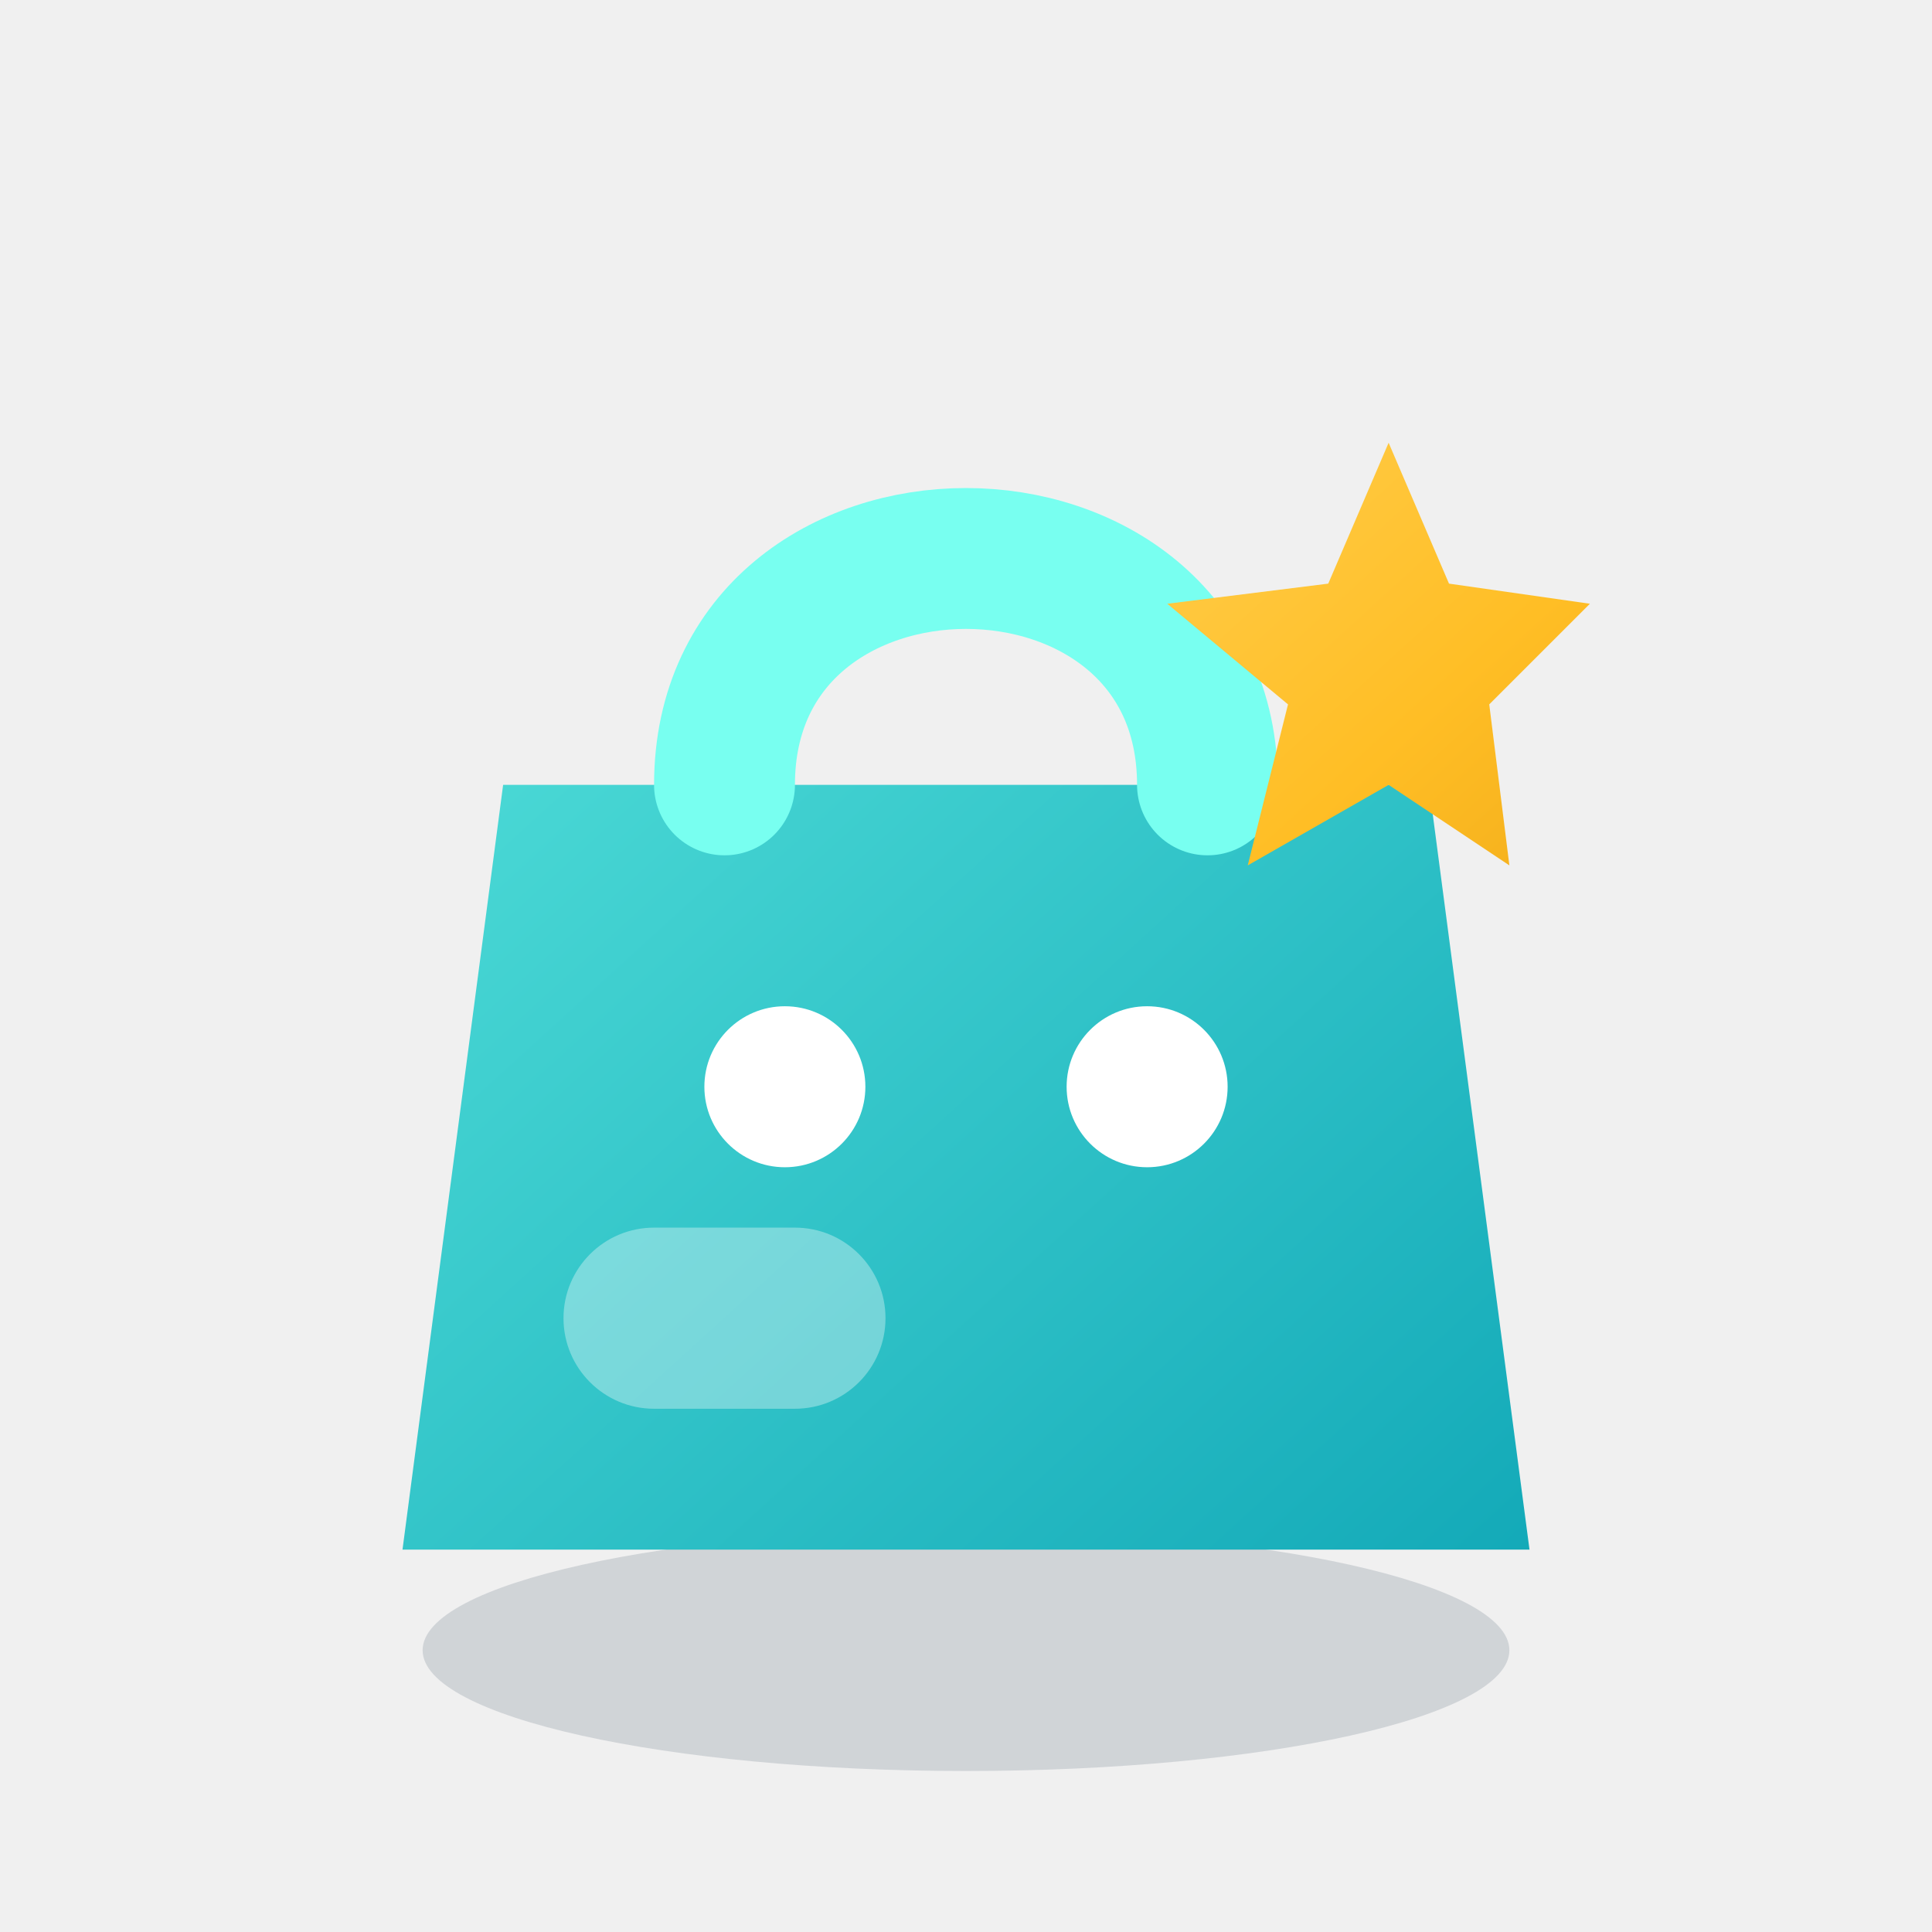
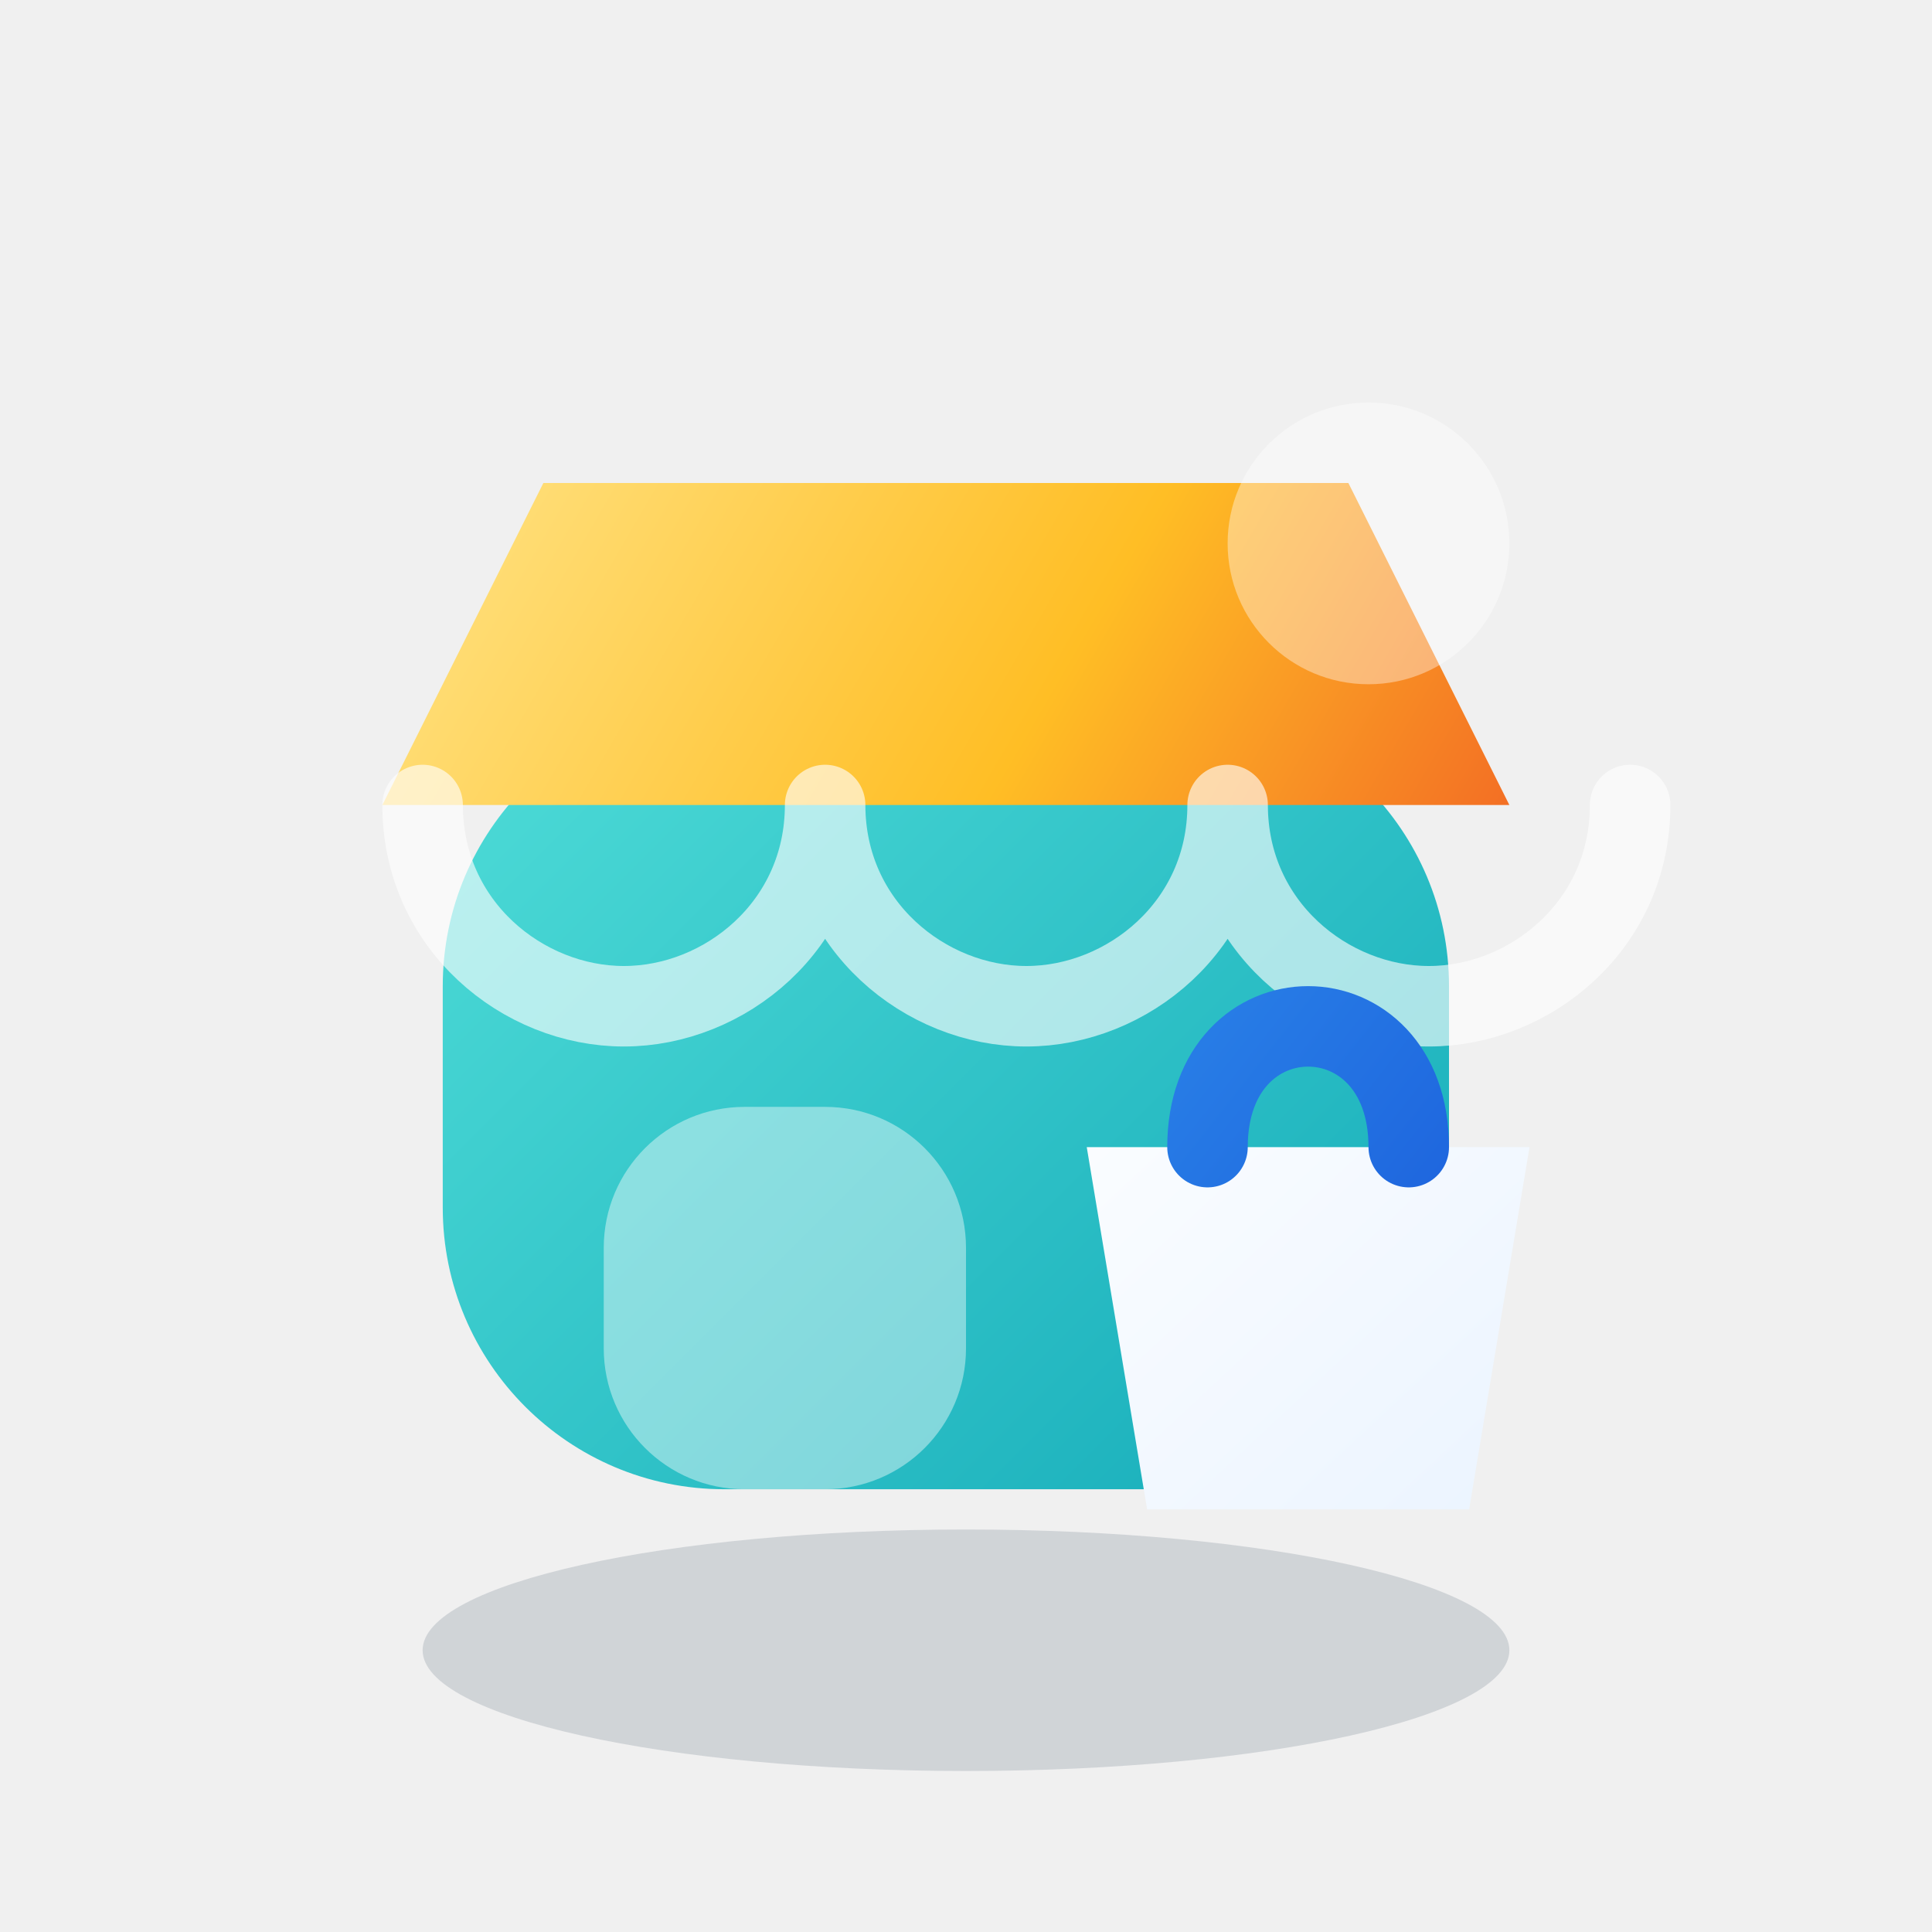
<svg xmlns="http://www.w3.org/2000/svg" width="96" height="96" viewBox="0 0 96 96" fill="none" role="img" aria-label="TapGo Marketplace 3D service icon">
  <defs>
-     <linearGradient id="blue" x1="18" y1="16" x2="78" y2="82" gradientUnits="userSpaceOnUse">
-       <stop stop-color="#45C5FF" />
-       <stop offset="0.54" stop-color="#1E7BFF" />
-       <stop offset="1" stop-color="#1754D8" />
-     </linearGradient>
-     <linearGradient id="cyan" x1="18" y1="16" x2="78" y2="82" gradientUnits="userSpaceOnUse">
+     <linearGradient id="stall" x1="18" y1="20" x2="76" y2="78" gradientUnits="userSpaceOnUse">
      <stop stop-color="#5BE7DE" />
      <stop offset="1" stop-color="#0FA6B6" />
    </linearGradient>
-     <linearGradient id="green" x1="18" y1="16" x2="78" y2="82" gradientUnits="userSpaceOnUse">
-       <stop stop-color="#72E6A4" />
-       <stop offset="1" stop-color="#16A66A" />
-     </linearGradient>
-     <linearGradient id="orange" x1="18" y1="16" x2="78" y2="82" gradientUnits="userSpaceOnUse">
-       <stop stop-color="#FFD15D" />
-       <stop offset="0.5" stop-color="#FF8A2A" />
+     <linearGradient id="awning" x1="20" y1="20" x2="75" y2="52" gradientUnits="userSpaceOnUse">
+       <stop stop-color="#FFE58A" />
+       <stop offset="0.55" stop-color="#FFBE25" />
      <stop offset="1" stop-color="#F05A24" />
    </linearGradient>
-     <linearGradient id="gold" x1="18" y1="16" x2="78" y2="82" gradientUnits="userSpaceOnUse">
-       <stop stop-color="#FFE58A" />
-       <stop offset="0.56" stop-color="#FFBE25" />
-       <stop offset="1" stop-color="#D88A06" />
-     </linearGradient>
-     <linearGradient id="purple" x1="18" y1="16" x2="78" y2="82" gradientUnits="userSpaceOnUse">
-       <stop stop-color="#C8B5FF" />
-       <stop offset="1" stop-color="#6D55F2" />
-     </linearGradient>
-     <linearGradient id="red" x1="18" y1="16" x2="78" y2="82" gradientUnits="userSpaceOnUse">
-       <stop stop-color="#FF9D8D" />
-       <stop offset="1" stop-color="#EC3F54" />
-     </linearGradient>
-     <linearGradient id="slate" x1="18" y1="16" x2="78" y2="82" gradientUnits="userSpaceOnUse">
-       <stop stop-color="#A8B8CC" />
-       <stop offset="1" stop-color="#27435E" />
-     </linearGradient>
-     <linearGradient id="white" x1="24" y1="14" x2="72" y2="76" gradientUnits="userSpaceOnUse">
+     <linearGradient id="bag" x1="50" y1="48" x2="78" y2="78" gradientUnits="userSpaceOnUse">
      <stop stop-color="#FFFFFF" />
      <stop offset="1" stop-color="#E9F3FF" />
    </linearGradient>
+     <linearGradient id="blue" x1="20" y1="28" x2="76" y2="72" gradientUnits="userSpaceOnUse">
+       <stop stop-color="#45C5FF" />
+       <stop offset="1" stop-color="#1754D8" />
+     </linearGradient>
  </defs>
  <ellipse cx="48" cy="82" rx="27" ry="6" fill="#07213D" opacity="0.14" />
-   <path d="M25 39h46l5 38H20Z" fill="url(#cyan)" />
-   <path d="M36 39c0-15 24-15 24 0" stroke="#78FFF0" stroke-width="7" stroke-linecap="round" fill="none" />
-   <circle cx="39" cy="54" r="4" fill="#FFFFFF" />
-   <circle cx="57" cy="54" r="4" fill="#FFFFFF" />
-   <rect x="28" y="61" width="16" height="9" rx="4.5" fill="#FFFFFF" opacity="0.34" />
-   <path d="M69 22l3 7 7 1-5 5 1 8-6-4-7 4 2-8-6-5 8-1Z" fill="url(#gold)" />
+   <rect x="22" y="35" width="50" height="39" rx="14" fill="url(#stall)" />
+   <path d="M27 24h40l8 16H19Z" fill="url(#awning)" />
+   <path d="M21 40c0 6 5 10 10 10s10-4 10-10M41 40c0 6 5 10 10 10s10-4 10-10M61 40c0 6 5 10 10 10s10-4 10-10" stroke="#FFFFFF" stroke-width="4" stroke-linecap="round" opacity="0.62" />
+   <rect x="30" y="55" width="18" height="19" rx="7" fill="#FFFFFF" opacity="0.42" />
+   <path d="M54 57h22l-3 18H57Z" fill="url(#bag)" />
+   <path d="M60 57c0-8 10-8 10 0" stroke="url(#blue)" stroke-width="4" stroke-linecap="round" fill="none" />
+   <circle cx="68" cy="27" r="7" fill="#FFFFFF" opacity="0.38" />
</svg>
